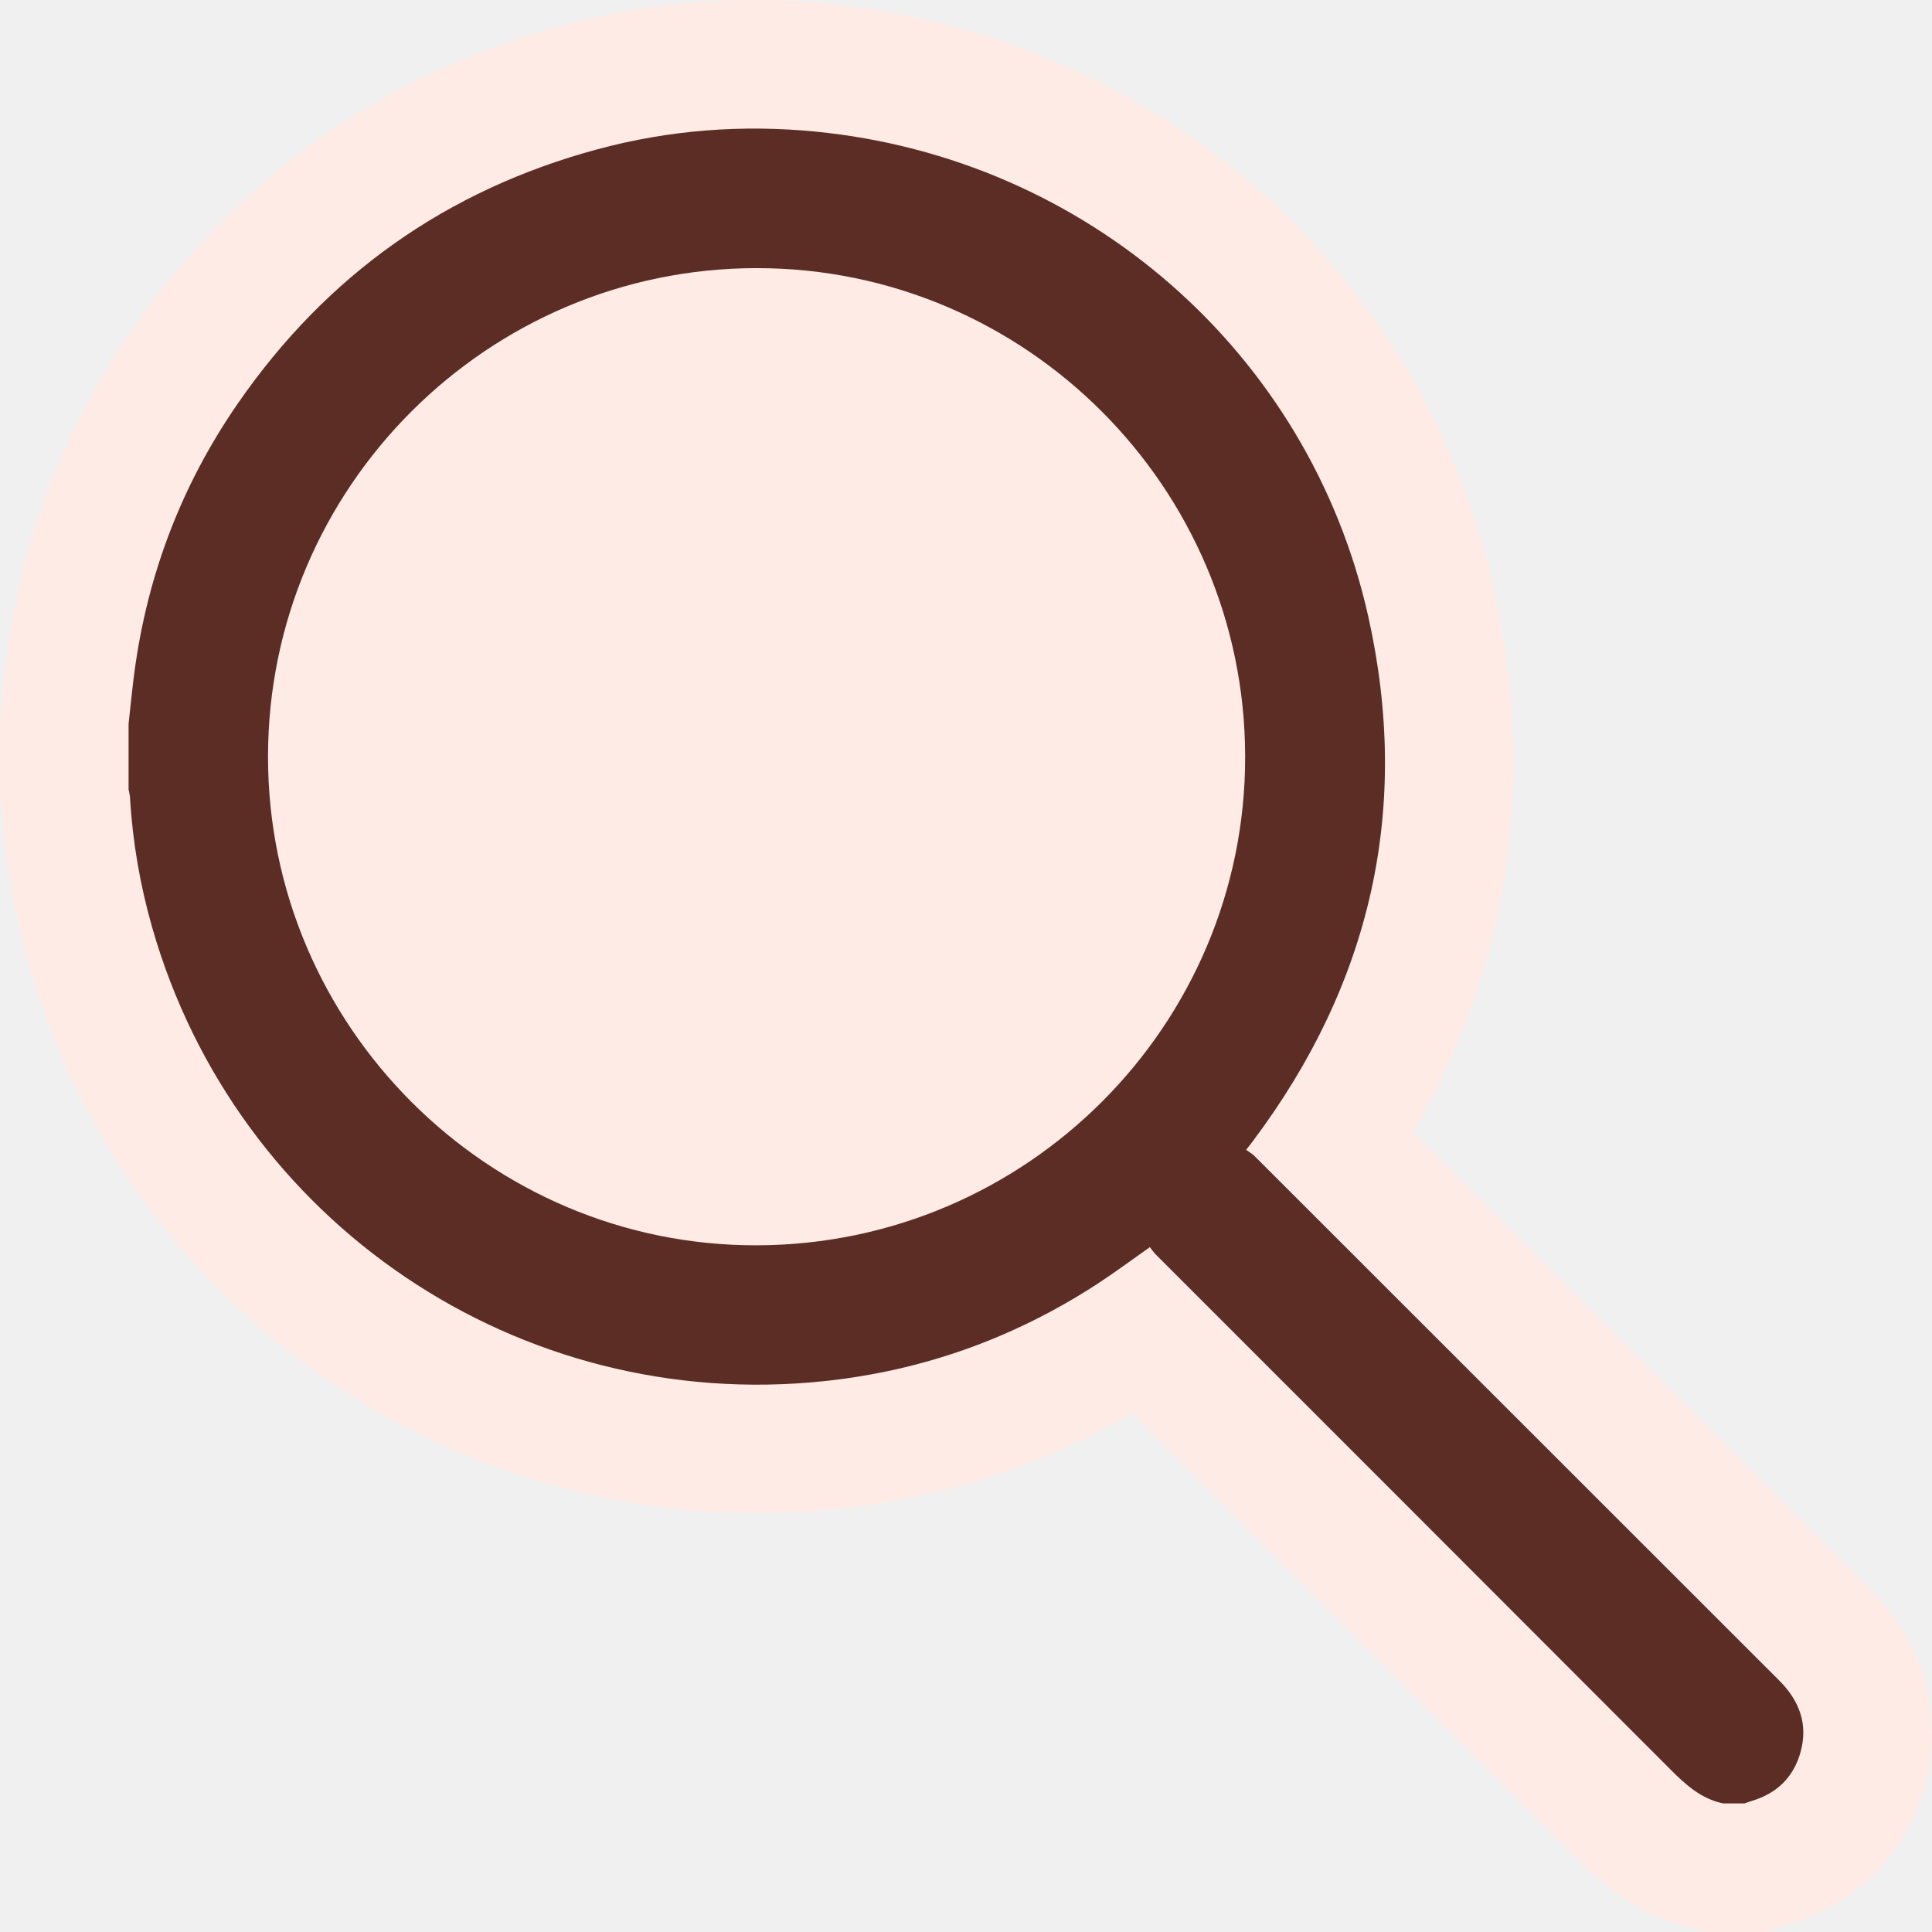
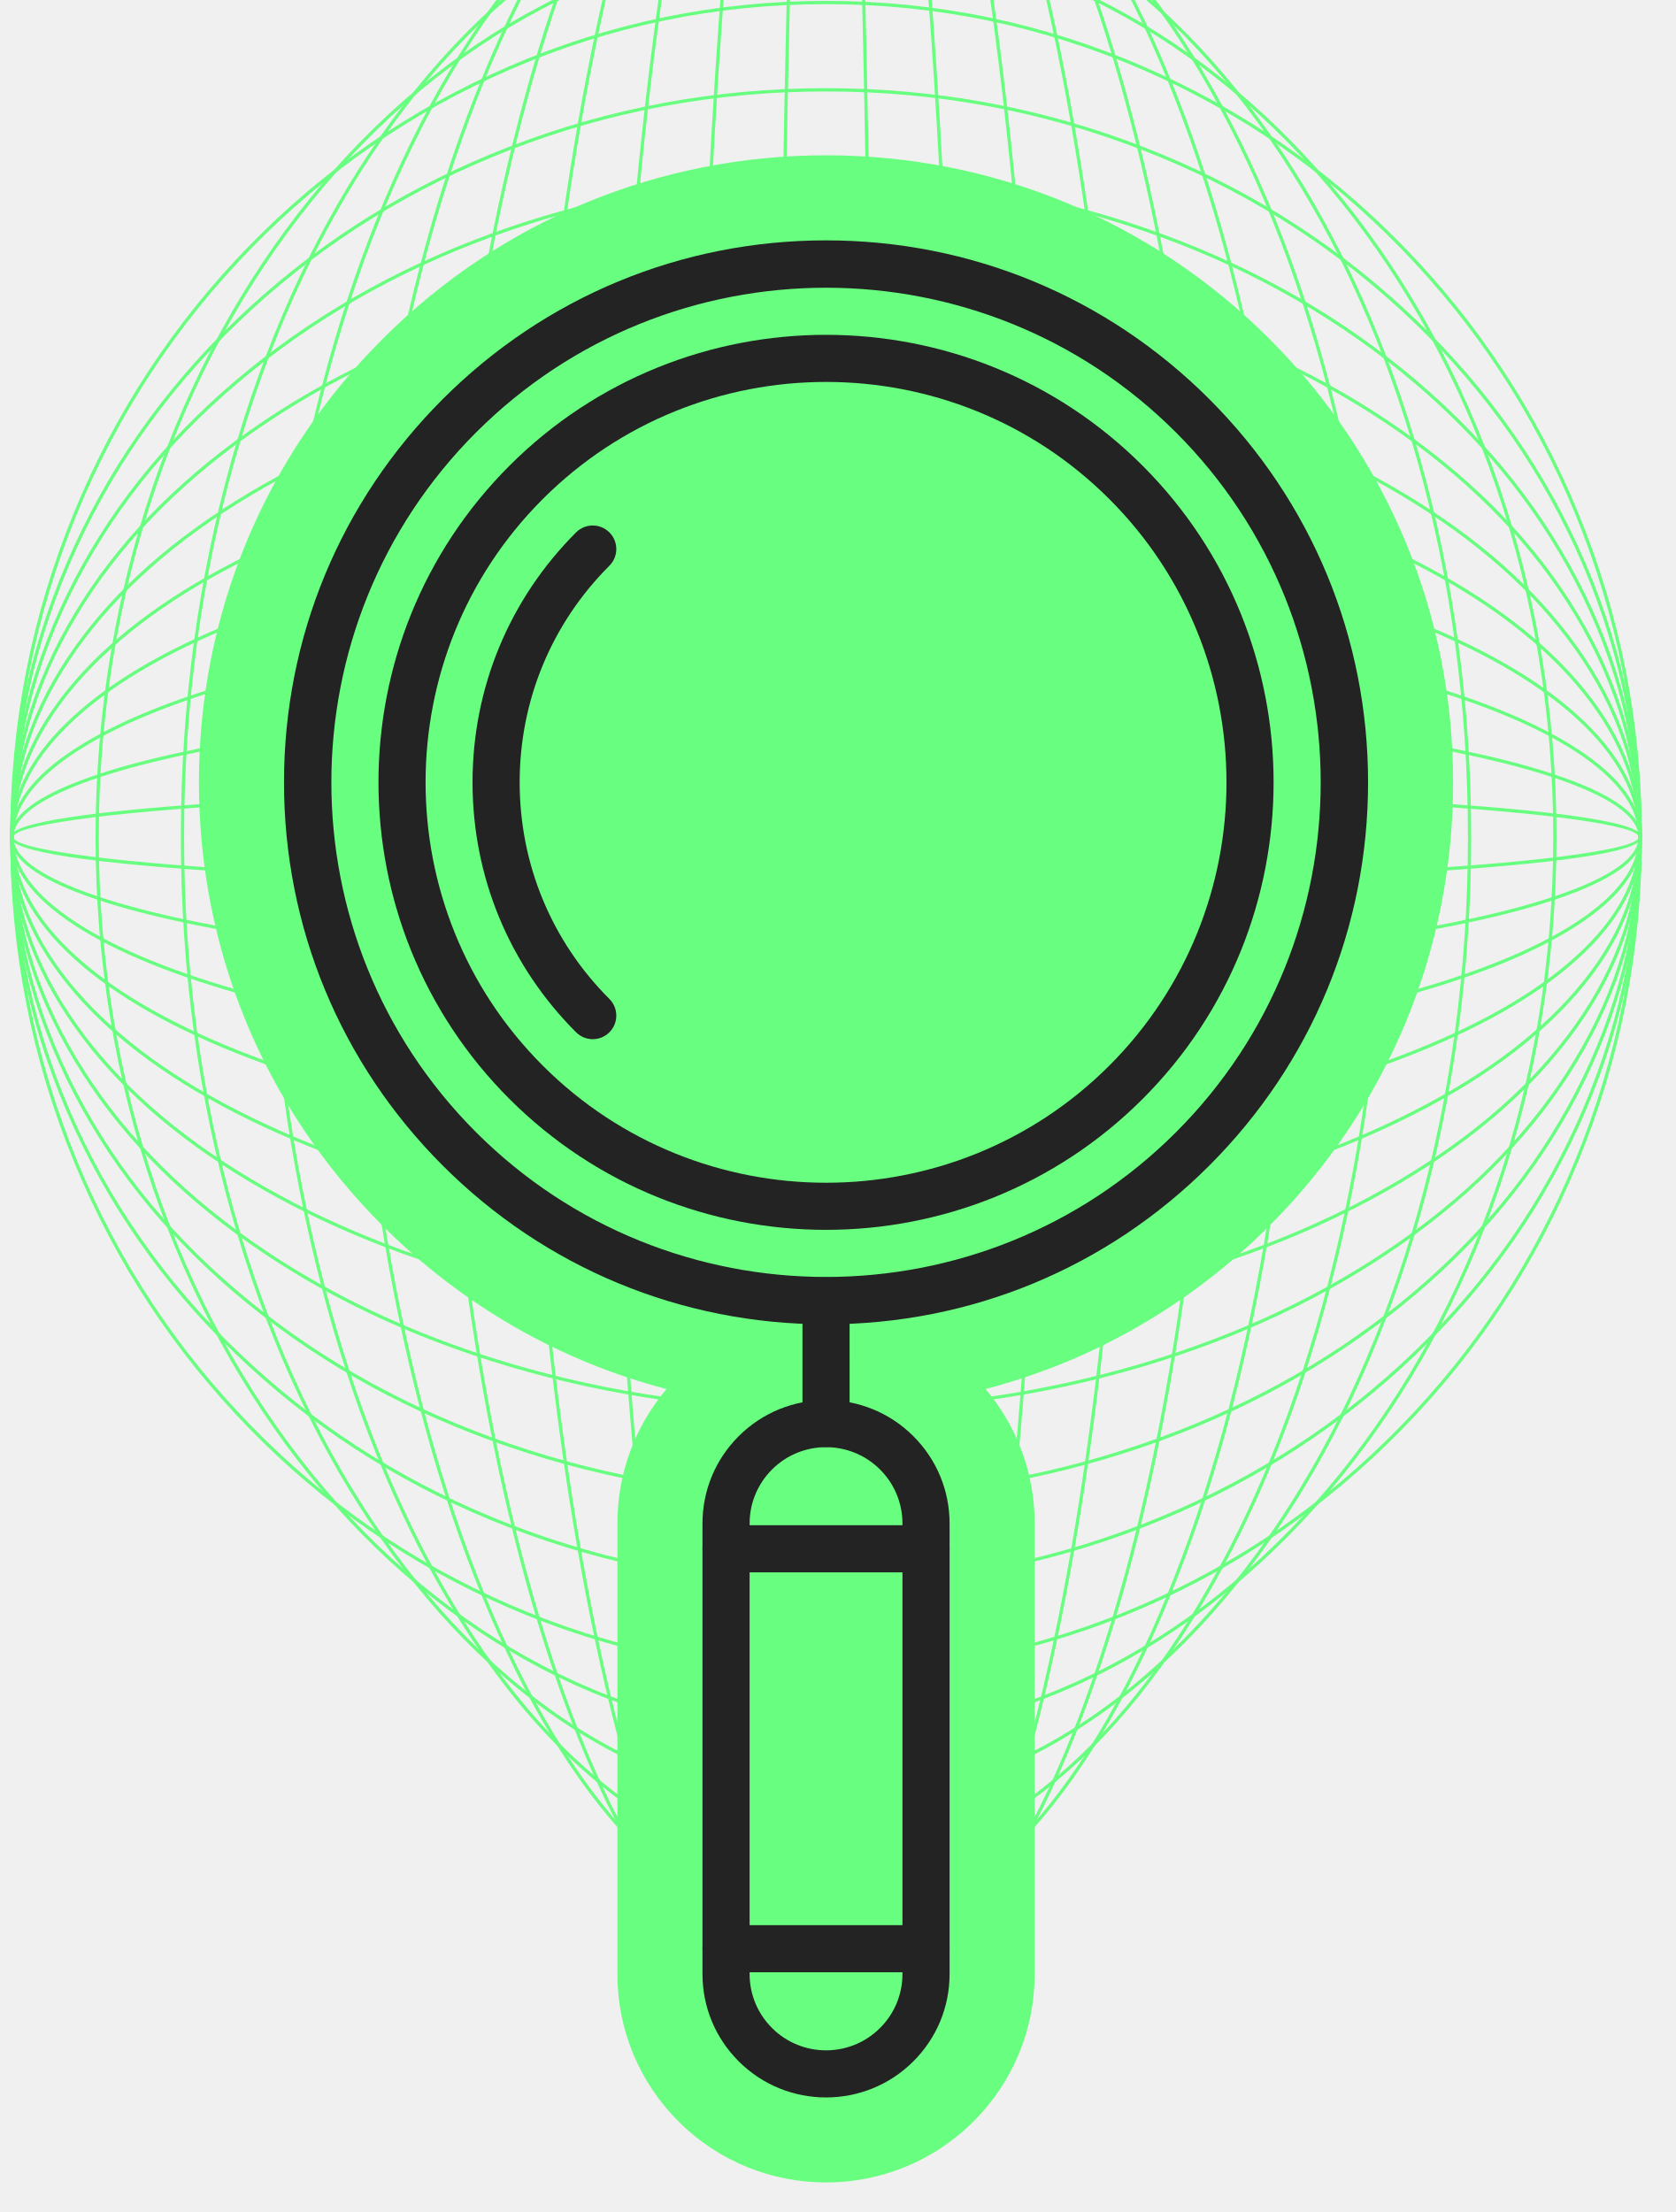
- <svg xmlns="http://www.w3.org/2000/svg" fill="none" version="1.1" width="194.156" height="194.167" viewBox="0 0 194.156 194.167">
+ <svg xmlns="http://www.w3.org/2000/svg" viewBox="44.528 12.89 206.821 273.028" version="1.1" fill="none" style="max-height: 500px" width="206.821" height="273.028">
  <defs>
-     <mask id="master_svg0_0_1203" style="mask-type:alpha" maskUnits="objectBoundingBox">
+     <mask maskUnits="objectBoundingBox" style="mask-type:alpha" id="master_svg0_0_13302">
      <g>
-         <rect x="0" y="0" width="194.156" height="194.167" rx="0" fill="#FFFFFF" fill-opacity="1" />
+         <rect fill-opacity="1" fill="#FFFFFF" rx="0" height="280" width="228" y="12.816" x="33.958" />
      </g>
    </mask>
  </defs>
  <g>
-     <g mask="url(#master_svg0_0_1203)">
+     <g mask="url(#master_svg0_0_13302)">
+       <g transform="matrix(0,1,-1,0,186.4382,-307.4761)">
+         <g>
+           <path style="mix-blend-mode:passthrough" fill-opacity="1" fill="#68FE7F" fill-rule="evenodd" d="M518.793,79.155Q526.906,60.45,526.905,39.963Q526.906,19.477,518.793,0.771Q510.956,-17.298,496.673,-31.232Q482.388,-45.165,463.865,-52.808Q444.69,-60.719,423.691,-60.719Q402.694,-60.719,383.518,-52.808Q364.995,-45.166,350.71,-31.232Q336.424,-17.297,328.589,0.771Q320.477,19.478,320.477,39.963Q320.477,60.448,328.589,79.155Q336.424,97.225,350.71,111.159Q364.995,125.092,383.518,132.735Q402.692,140.646,423.691,140.647Q444.691,140.646,463.865,132.735Q482.39,125.094,496.673,111.159Q510.958,97.225,518.793,79.155ZM518.426,0.93Q526.506,19.559,526.505,39.963Q526.506,60.365,518.426,78.996Q510.623,96.994,496.393,110.873Q482.165,124.752,463.713,132.365Q444.612,140.246,423.691,140.247Q402.771,140.248,383.67,132.365Q365.218,124.752,350.989,110.873Q336.76,96.994,328.956,78.996Q320.877,60.364,320.877,39.963Q320.877,19.562,328.956,0.93Q336.759,-17.066,350.989,-30.945Q365.219,-44.826,383.67,-52.438Q402.773,-60.319,423.691,-60.319Q444.61,-60.319,463.713,-52.438Q482.165,-44.825,496.393,-30.945Q510.621,-17.066,518.426,0.93Z" />
+         </g>
+         <g>
+           <path style="mix-blend-mode:passthrough" fill-opacity="1" fill="#68FE7F" fill-rule="evenodd" d="M508.869,79.148Q516.131,60.441,516.132,39.963Q516.131,19.48,508.869,0.778Q501.853,-17.291,489.063,-31.224Q476.268,-45.161,459.68,-52.804Q442.502,-60.719,423.691,-60.719Q404.881,-60.719,387.704,-52.804Q371.114,-45.161,358.321,-31.224Q345.529,-17.289,338.514,0.778Q331.252,19.483,331.252,39.963Q331.252,60.444,338.514,79.148Q345.529,97.217,358.321,111.151Q371.116,125.089,387.704,132.732Q404.882,140.646,423.691,140.647Q442.501,140.648,459.68,132.732Q476.267,125.089,489.063,111.151Q501.854,97.217,508.869,79.148ZM508.496,0.923Q515.731,19.555,515.731,39.963Q515.731,60.366,508.496,79.003Q501.509,97.002,488.768,110.881Q476.026,124.759,459.512,132.369Q442.413,140.248,423.691,140.247Q404.97,140.248,387.871,132.369Q371.356,124.76,358.615,110.881Q345.875,97.002,338.887,79.003Q331.652,60.369,331.652,39.963Q331.652,19.558,338.887,0.923Q345.874,-17.074,358.615,-30.953Q371.354,-44.831,387.871,-52.441Q404.969,-60.319,423.691,-60.319Q442.415,-60.319,459.512,-52.441Q476.028,-44.831,488.768,-30.953Q501.507,-17.076,508.496,0.923Z" />
+         </g>
+         <g>
+           <path style="mix-blend-mode:passthrough" fill-opacity="1" fill="#68FE7F" fill-rule="evenodd" d="M498.944,79.141Q505.357,60.439,505.357,39.963Q505.357,19.486,498.944,0.786Q492.748,-17.281,481.451,-31.215Q470.149,-45.154,455.494,-52.8Q440.315,-60.719,423.692,-60.719Q407.069,-60.719,391.889,-52.8Q377.233,-45.154,365.932,-31.215Q354.634,-17.28,348.439,0.786Q342.026,19.487,342.026,39.963Q342.026,60.438,348.439,79.141Q354.634,97.207,365.932,111.142Q377.233,125.081,391.889,132.728Q407.068,140.647,423.692,140.647Q440.315,140.647,455.494,132.728Q470.149,125.081,481.451,111.142Q492.749,97.209,498.944,79.141ZM498.565,0.916Q504.957,19.553,504.957,39.963Q504.956,60.373,498.565,79.011Q492.393,97.011,481.141,110.89Q469.891,124.765,455.309,132.373Q440.217,140.247,423.692,140.247Q407.166,140.247,392.074,132.373Q377.491,124.765,366.242,110.89Q354.989,97.01,348.818,79.011Q342.426,60.372,342.426,39.963Q342.426,19.553,348.818,0.916Q354.99,-17.083,366.242,-30.963Q377.491,-44.838,392.074,-52.445Q407.166,-60.319,423.692,-60.319Q440.217,-60.319,455.309,-52.445Q469.891,-44.838,481.141,-30.963Q492.393,-17.085,498.565,0.916Z" />
+         </g>
+         <g>
+           <path style="mix-blend-mode:passthrough" fill-opacity="1" fill="#68FE7F" fill-rule="evenodd" d="M489.019,79.133Q494.583,60.434,494.583,39.963Q494.582,19.491,489.019,0.794Q483.645,-17.269,473.841,-31.204Q464.032,-45.146,451.31,-52.794Q438.128,-60.719,423.69,-60.719Q409.253,-60.719,396.071,-52.794Q383.348,-45.145,373.54,-31.204Q363.737,-17.27,358.362,0.794Q352.798,19.49,352.798,39.963Q352.798,60.435,358.362,79.133Q363.737,97.197,373.54,111.131Q383.348,125.073,396.071,132.722Q409.252,140.647,423.69,140.647Q438.13,140.647,451.31,132.722Q464.033,125.072,473.841,111.131Q483.645,97.196,489.019,79.133ZM488.636,0.908Q494.182,19.55,494.183,39.963Q494.182,60.376,488.636,79.019Q483.28,97.02,473.514,110.901Q463.755,124.773,451.104,132.379Q438.018,140.247,423.69,140.247Q409.363,140.248,396.277,132.379Q383.626,124.773,373.867,110.901Q364.101,97.02,358.745,79.019Q353.198,60.377,353.198,39.963Q353.198,19.549,358.745,0.908Q364.102,-17.093,373.867,-30.974Q383.627,-44.846,396.277,-52.451Q409.364,-60.319,423.69,-60.319Q438.017,-60.319,451.104,-52.451Q463.754,-44.846,473.514,-30.974Q483.28,-17.093,488.636,0.908Z" />
+         </g>
+         <g>
+           <path style="mix-blend-mode:passthrough" fill-opacity="1" fill="#68FE7F" fill-rule="evenodd" d="M479.094,79.125Q483.808,60.43,483.809,39.963Q483.809,19.496,479.094,0.802Q474.54,-17.258,466.231,-31.191Q457.917,-45.134,447.129,-52.786Q435.945,-60.719,423.691,-60.719Q411.438,-60.719,400.253,-52.786Q389.466,-45.134,381.151,-31.191Q372.843,-17.259,368.288,0.802Q363.573,19.495,363.573,39.963Q363.573,60.43,368.288,79.125Q372.843,97.186,381.151,111.118Q389.466,125.062,400.253,132.713Q411.438,140.647,423.691,140.647Q435.945,140.647,447.129,132.713Q457.916,125.062,466.231,111.118Q474.54,97.185,479.094,79.125ZM478.707,0.9Q483.409,19.547,483.409,39.963Q483.409,60.38,478.707,79.027Q474.166,97.031,465.888,110.913Q457.616,124.785,446.898,132.387Q435.817,140.247,423.691,140.247Q411.565,140.247,400.484,132.387Q389.766,124.784,381.495,110.913Q373.217,97.031,368.676,79.027Q363.973,60.381,363.973,39.963Q363.973,19.545,368.676,0.9Q373.217,-17.104,381.495,-30.986Q389.766,-44.857,400.484,-52.46Q411.565,-60.319,423.691,-60.319Q435.818,-60.319,446.898,-52.46Q457.617,-44.857,465.888,-30.986Q474.166,-17.103,478.707,0.9Z" />
+         </g>
+         <g>
+           <path style="mix-blend-mode:passthrough" fill-opacity="1" fill="#68FE7F" fill-rule="evenodd" d="M469.169,79.116Q473.035,60.426,473.035,39.963Q473.035,19.502,469.169,0.81Q465.434,-17.244,458.621,-31.177Q451.802,-45.12,442.951,-52.774Q433.764,-60.719,423.691,-60.719Q413.618,-60.719,404.431,-52.774Q395.581,-45.12,388.762,-31.177Q381.949,-17.247,378.214,0.81Q374.348,19.499,374.347,39.963Q374.347,60.427,378.214,79.116Q381.949,97.173,388.762,111.104Q395.581,125.048,404.431,132.702Q413.619,140.647,423.691,140.647Q433.764,140.647,442.951,132.702Q451.802,125.048,458.621,111.104Q465.434,97.172,469.169,79.116ZM468.777,0.891Q472.634,19.541,472.635,39.963Q472.634,60.384,468.777,79.035Q465.053,97.04,458.261,110.928Q451.478,124.799,442.689,132.399Q433.615,140.247,423.691,140.247Q413.768,140.247,404.693,132.399Q395.904,124.799,389.121,110.928Q382.33,97.042,378.605,79.035Q374.747,60.386,374.747,39.963Q374.747,19.54,378.605,0.891Q382.331,-17.116,389.121,-31.001Q395.905,-44.871,404.693,-52.471Q413.767,-60.319,423.691,-60.319Q433.615,-60.319,442.689,-52.471Q451.478,-44.871,458.261,-31.001Q465.053,-17.114,468.777,0.891Z" />
+         </g>
+         <g>
+           <path style="mix-blend-mode:passthrough" fill-opacity="1" fill="#68FE7F" fill-rule="evenodd" d="M459.243,79.108Q462.261,60.425,462.26,39.963Q462.261,19.502,459.243,0.819Q456.326,-17.235,451.009,-31.16Q445.685,-45.102,438.774,-52.757Q431.586,-60.719,423.691,-60.719Q415.797,-60.719,408.608,-52.757Q401.698,-45.102,396.374,-31.16Q391.056,-17.234,388.14,0.819Q385.122,19.504,385.122,39.963Q385.122,60.422,388.14,79.108Q391.056,97.159,396.374,111.087Q401.697,125.03,408.608,132.684Q415.797,140.647,423.691,140.647Q431.586,140.647,438.774,132.684Q445.685,125.029,451.009,111.087Q456.326,97.161,459.243,79.108ZM458.848,0.883Q461.861,19.534,461.86,39.963Q461.861,60.392,458.848,79.044Q455.938,97.056,450.635,110.944Q445.338,124.816,438.478,132.416Q431.408,140.247,423.691,140.247Q415.974,140.247,408.905,132.416Q402.044,124.816,396.747,110.944Q391.444,97.056,388.535,79.044Q385.522,60.39,385.522,39.963Q385.522,19.536,388.535,0.883Q391.444,-17.129,396.747,-31.017Q402.045,-44.889,408.905,-52.489Q415.974,-60.319,423.691,-60.319Q431.408,-60.319,438.478,-52.489Q445.338,-44.889,450.635,-31.017Q455.938,-17.131,458.848,0.883Z" />
+         </g>
+         <g>
+           <path style="mix-blend-mode:passthrough" fill-opacity="1" fill="#68FE7F" fill-rule="evenodd" d="M449.316,79.099Q451.486,60.417,451.486,39.963Q451.486,19.509,449.316,0.828Q447.22,-17.219,443.397,-31.142Q439.569,-45.078,434.6,-52.732Q429.414,-60.719,423.691,-60.719Q417.969,-60.719,412.782,-52.732Q407.814,-45.079,403.986,-31.142Q400.163,-17.22,398.066,0.828Q395.897,19.509,395.897,39.963Q395.897,60.419,398.066,79.099Q400.163,97.148,403.986,111.069Q407.814,125.007,412.782,132.659Q417.969,140.648,423.691,140.647Q429.414,140.647,434.6,132.659Q439.569,125.006,443.397,111.069Q447.22,97.148,449.316,79.099ZM448.919,0.874Q451.086,19.532,451.086,39.963Q451.086,60.395,448.919,79.053Q446.826,97.071,443.011,110.963Q439.2,124.84,434.265,132.441Q429.197,140.247,423.691,140.247Q418.186,140.248,413.118,132.441Q408.183,124.84,404.372,110.963Q400.557,97.071,398.464,79.053Q396.297,60.395,396.297,39.963Q396.297,19.532,398.464,0.874Q400.557,-17.143,404.372,-31.036Q408.183,-44.913,413.118,-52.514Q418.186,-60.319,423.691,-60.319Q429.197,-60.319,434.265,-52.514Q439.2,-44.913,443.011,-31.036Q446.826,-17.142,448.919,0.874Z" />
+         </g>
+         <g>
+           <path style="mix-blend-mode:passthrough" fill-opacity="1" fill="#68FE7F" fill-rule="evenodd" d="M439.39,79.09Q440.712,60.413,440.712,39.963Q440.712,19.513,439.39,0.837Q438.112,-17.204,435.783,-31.122Q433.451,-45.049,430.425,-52.696Q427.25,-60.719,423.692,-60.719Q420.134,-60.719,416.959,-52.696Q413.933,-45.05,411.601,-31.122Q409.271,-17.205,407.994,0.837Q406.672,19.513,406.672,39.963Q406.672,60.414,407.994,79.09Q409.272,97.132,411.601,111.049Q413.933,124.977,416.959,132.624Q420.134,140.647,423.692,140.647Q427.25,140.647,430.425,132.624Q433.451,124.977,435.783,111.049Q438.112,97.132,439.39,79.09ZM438.991,0.865Q440.312,19.528,440.312,39.963Q440.312,60.4,438.991,79.062Q437.715,97.085,435.388,110.983Q433.064,124.869,430.053,132.477Q426.978,140.247,423.692,140.247Q420.406,140.247,417.331,132.477Q414.32,124.869,411.996,110.983Q409.669,97.085,408.393,79.062Q407.072,60.4,407.072,39.963Q407.072,19.527,408.393,0.865Q409.669,-17.158,411.996,-31.056Q414.32,-44.942,417.331,-52.549Q420.406,-60.319,423.692,-60.319Q426.978,-60.319,430.053,-52.549Q433.064,-44.941,435.388,-31.056Q437.715,-17.156,438.991,0.865Z" />
+         </g>
+         <g>
+           <path style="mix-blend-mode:passthrough" fill-opacity="1" fill="#68FE7F" fill-rule="evenodd" d="M428.166,111.028Q429.937,81.591,429.937,39.963Q429.937,-1.665,428.166,-31.101Q426.384,-60.719,423.691,-60.719Q420.998,-60.719,419.216,-31.101Q417.445,-1.665,417.445,39.963Q417.445,81.591,419.216,111.028Q420.998,140.648,423.691,140.647Q426.384,140.647,428.166,111.028ZM427.766,-31.077Q429.537,-1.652,429.537,39.963Q429.537,81.579,427.766,111.004Q426.93,124.903,425.846,132.522Q424.747,140.247,423.691,140.247Q422.634,140.247,421.535,132.522Q420.451,124.903,419.615,111.004Q417.845,81.579,417.845,39.963Q417.845,-1.653,419.615,-31.077Q420.451,-44.976,421.535,-52.594Q422.634,-60.319,423.691,-60.319Q424.747,-60.319,425.846,-52.594Q426.93,-44.975,427.766,-31.077Z" />
+         </g>
+         <g>
+           <ellipse style="mix-blend-mode:passthrough" stroke-linecap="ROUND" stroke-width="0.4" fill="none" stroke="#68FE7F" stroke-opacity="1" fill-opacity="0" ry="89.954" rx="111.205" cy="39.964" cx="423.693" />
+         </g>
+         <g>
+           <ellipse style="mix-blend-mode:passthrough" stroke-linecap="ROUND" stroke-width="0.4" fill="none" stroke="#68FE7F" stroke-opacity="1" fill-opacity="0" ry="79.425" rx="119.396" cy="39.965" cx="423.691" />
+         </g>
+         <g>
+           <path style="mix-blend-mode:passthrough" fill-opacity="1" fill="#68FE7F" fill-rule="evenodd" d="M541.409,66.905Q551.477,54.051,551.477,39.965Q551.477,25.879,541.409,13.024Q531.7,0.628,514.004,-8.928Q496.321,-18.477,473.398,-23.712Q449.671,-29.132,423.691,-29.132Q397.711,-29.132,373.984,-23.712Q351.061,-18.477,333.379,-8.928Q315.683,0.627,305.973,13.024Q295.904,25.879,295.905,39.965Q295.904,54.051,305.973,66.905Q315.684,79.302,333.379,88.857Q351.06,98.406,373.984,103.64Q397.71,109.06,423.691,109.059Q449.671,109.06,473.398,103.64Q496.321,98.404,514.004,88.857Q531.7,79.301,541.409,66.905ZM541.094,13.271Q551.077,26.017,551.077,39.965Q551.077,53.913,541.094,66.659Q531.435,78.989,513.813,88.505Q496.179,98.027,473.309,103.25Q449.625,108.66,423.691,108.659Q397.756,108.66,374.073,103.25Q351.203,98.027,333.569,88.505Q315.947,78.989,306.288,66.659Q296.304,53.913,296.305,39.965Q296.304,26.017,306.288,13.271Q315.947,0.939,333.569,-8.576Q351.202,-18.099,374.073,-23.323Q397.756,-28.732,423.691,-28.732Q449.625,-28.732,473.309,-23.323Q496.179,-18.099,513.813,-8.576Q531.437,0.94,541.094,13.271Z" />
+         </g>
+         <g>
+           <path style="mix-blend-mode:passthrough" fill-opacity="1" fill="#68FE7F" fill-rule="evenodd" d="M548.943,62.825Q559.672,51.922,559.671,39.966Q559.67,28.009,548.943,17.105Q538.61,6.603,519.781,-1.491Q500.968,-9.578,476.579,-14.012Q451.335,-18.602,423.692,-18.602Q396.05,-18.602,370.804,-14.012Q346.416,-9.578,327.602,-1.491Q308.774,6.603,298.44,17.105Q287.712,28.008,287.712,39.966Q287.712,51.922,298.44,62.825Q308.773,73.326,327.602,81.421Q346.415,89.508,370.804,93.942Q396.051,98.532,423.692,98.532Q451.333,98.532,476.579,93.942Q500.968,89.508,519.781,81.421Q538.61,73.326,548.943,62.825ZM548.658,17.386Q559.27,28.172,559.271,39.966Q559.27,51.758,548.658,62.544Q538.381,72.989,519.623,81.053Q500.852,89.123,476.507,93.549Q451.297,98.131,423.692,98.132Q396.086,98.132,370.876,93.549Q346.531,89.123,327.76,81.053Q309.003,72.99,298.725,62.544Q288.112,51.758,288.112,39.966Q288.112,28.172,298.725,17.386Q309.004,6.939,327.76,-1.123Q346.532,-9.193,370.876,-13.619Q396.085,-18.202,423.692,-18.202Q451.297,-18.202,476.507,-13.619Q500.852,-9.193,519.623,-1.123Q538.381,6.94,548.658,17.386Z" />
+         </g>
+         <g>
+           <path style="mix-blend-mode:passthrough" fill-opacity="1" fill="#68FE7F" fill-rule="evenodd" d="M556.472,58.742Q567.864,49.793,567.862,39.964Q567.863,30.135,556.472,21.186Q545.518,12.58,525.557,5.948Q505.614,-0.679,479.759,-4.313Q452.997,-8.074,423.692,-8.074Q394.389,-8.074,367.625,-4.313Q341.771,-0.679,321.827,5.948Q301.867,12.58,290.912,21.186Q279.522,30.134,279.522,39.964Q279.522,49.794,290.912,58.742Q301.867,67.348,321.827,73.981Q341.766,80.607,367.625,84.242Q394.385,88.003,423.692,88.003Q453.001,88.003,479.759,84.242Q505.62,80.606,525.557,73.981Q545.518,67.347,556.472,58.742ZM556.225,21.5Q567.463,30.329,567.462,39.964Q567.464,49.598,556.225,58.427Q545.326,66.99,525.431,73.601Q505.528,80.216,479.704,83.846Q452.972,87.603,423.692,87.603Q394.413,87.603,367.68,83.846Q341.858,80.216,321.953,73.601Q302.059,66.991,291.159,58.427Q279.922,49.599,279.922,39.964Q279.922,30.328,291.159,21.5Q302.06,12.937,321.953,6.327Q341.862,-0.288,367.68,-3.917Q394.416,-7.674,423.692,-7.674Q452.968,-7.674,479.704,-3.917Q505.522,-0.288,525.431,6.327Q545.326,12.938,556.225,21.5Z" />
+         </g>
+         <g>
+           <ellipse style="mix-blend-mode:passthrough" stroke-linecap="ROUND" stroke-width="0.4" fill="none" stroke="#68FE7F" stroke-opacity="1" fill-opacity="0" ry="37.309" rx="152.161" cy="39.966" cx="423.691" />
+         </g>
+         <g>
+           <ellipse style="mix-blend-mode:passthrough" stroke-linecap="ROUND" stroke-width="0.4" fill="none" stroke="#68FE7F" stroke-opacity="1" fill-opacity="0" ry="26.781" rx="160.352" cy="39.964" cx="423.693" />
+         </g>
+         <g>
+           <path style="mix-blend-mode:passthrough" fill-opacity="1" fill="#68FE7F" fill-rule="evenodd" d="M358.078,55.137Q389.394,56.414,423.691,56.414Q456.683,56.414,476.101,51.329Q484.698,49.078,489.25,46.097Q493.704,43.181,493.704,39.963Q493.704,36.744,489.25,33.828Q484.697,30.848,476.101,28.596Q456.683,23.511,423.691,23.511Q389.398,23.511,358.078,24.788Q327.827,26.022,304.494,28.272Q281.154,30.522,268.348,33.442Q254.948,36.497,254.948,39.963Q254.948,43.429,268.348,46.484Q281.154,49.403,304.494,51.653Q327.826,53.903,358.078,55.137ZM476,50.942Q456.633,56.014,423.691,56.014Q389.402,56.014,358.095,54.737Q327.852,53.504,304.532,51.255Q281.218,49.008,268.437,46.094Q255.348,43.11,255.348,39.963Q255.348,36.816,268.437,33.832Q281.218,30.918,304.532,28.67Q327.854,26.421,358.095,25.188Q389.406,23.911,423.691,23.911Q456.631,23.911,476,28.983Q484.533,31.218,489.031,34.163Q493.304,36.96,493.304,39.963Q493.304,42.965,489.031,45.763Q484.532,48.707,476,50.942Z" />
+         </g>
+         <g>
+           <path style="mix-blend-mode:passthrough" fill-opacity="1" fill="#68FE7F" fill-rule="evenodd" d="M298.715,44.211Q350.476,45.887,423.691,45.887Q458.267,45.887,478.613,44.098Q497.097,42.473,497.097,39.965Q497.097,37.456,478.613,35.831Q458.267,34.042,423.691,34.042Q350.482,34.042,298.715,35.718Q246.757,37.4,246.757,39.964Q246.757,42.528,298.715,44.211ZM478.578,43.7Q458.249,45.487,423.691,45.487Q350.482,45.487,298.728,43.811Q274.27,43.019,260.861,41.992Q254.07,41.472,250.579,40.92Q247.157,40.378,247.157,39.964Q247.157,39.549,250.579,39.008Q254.07,38.456,260.861,37.936Q274.272,36.909,298.728,36.118Q350.49,34.442,423.691,34.442Q458.251,34.442,478.578,36.229Q487.546,37.018,492.278,38.059Q496.697,39.03,496.697,39.965Q496.697,40.899,492.278,41.871Q487.546,42.911,478.578,43.7Z" />
+         </g>
+       </g>
+     </g>
+     <g transform="matrix(0.7071068,-0.7071068,0.7071068,0.7071068,-103.5728,42.90126)">
      <g>
-         <path d="M0.216,70.062C0.321,69.074,0.429,68.052,0.553,67.009C2.016,54.67,6.296,43.294,13.275,33.198C23.97,17.727,38.578,7.406,56.694,2.523C62.905,0.849,69.329,0,75.789,0C78.239,0,80.737,0.123,83.213,0.365C116.08,3.576,142.967,27.187,150.117,59.116C152.674,70.534,152.769,81.734,150.4,92.405C148.764,99.778,145.94,106.94,141.974,113.799C147.442,119.263,152.909,124.729,158.376,130.195C168.227,140.043,178.078,149.892,187.932,159.737C193.465,165.264,195.434,172.577,193.335,179.8C191.425,186.37,186.54,191.291,179.92,193.323C179.92,193.323,179.622,193.428,179.499,193.471C179.499,193.471,177.465,194.167,177.465,194.167C177.465,194.167,171.851,194.167,171.851,194.167C171.851,194.167,170.552,193.897,170.552,193.897C164.376,192.614,160.578,188.808,158.753,186.979C146.595,174.795,134.218,162.417,122.248,150.446C119.439,147.636,116.63,144.827,113.821,142.018C104.677,147.302,94.736,150.539,84.212,151.653C81.519,151.938,78.786,152.083,76.091,152.083C67.783,152.083,59.59,150.739,51.741,148.089C44.052,145.493,36.862,141.702,30.368,136.822C16.999,126.776,7.491,112.926,2.872,96.77C1.461,91.834,0.568,86.763,0.215,81.684C0.213,81.676,0,80.509,0,80.509C0,80.509,0,72.062,0,72.062C0,72.062,0.169,70.496,0.216,70.062Z" fill="#FFEBE6" fill-opacity="1" style="mix-blend-mode:passthrough" />
+         <path style="mix-blend-mode:passthrough" fill-opacity="1" fill="#68FE7F" fill-rule="evenodd" d="M129.75,146.474C150.423,146.474,169.859,154.525,184.477,169.143C199.095,183.761,207.146,203.197,207.146,223.87C207.146,244.543,199.095,263.979,184.477,278.597C169.859,293.215,150.423,301.266,129.75,301.266C115.81,301.266,102.433,297.606,90.716,290.74C90.215,296.785,87.618,302.409,83.277,306.756L81.054,308.979L46.181,343.852L46.157,343.876L46.133,343.9L43.947,346.086C39.081,350.945,32.621,353.619,25.752,353.619C11.552,353.619,0,342.072,0,327.879C-0.006,321.012,2.667,314.544,7.528,309.678L9.744,307.462L44.647,272.559L46.857,270.349C51.206,266.005,56.83,263.407,62.88,262.905C56.014,251.188,52.353,237.81,52.353,223.87C52.353,203.197,60.404,183.761,75.022,169.143C89.641,154.525,109.076,146.474,129.75,146.474Z" />
      </g>
      <g>
-         <path d="M173.178,181.245C170.983,180.789,169.429,179.385,167.899,177.852C150.663,160.578,133.401,143.33,116.15,126.071C115.918,125.839,115.737,125.558,115.562,125.338C113.714,126.636,112.028,127.897,110.267,129.043C101.909,134.477,92.758,137.755,82.852,138.803C52.157,142.052,23.777,122.883,15.296,93.218C14.073,88.943,13.323,84.581,13.064,80.138C13.048,79.87,12.97,79.605,12.921,79.338C12.921,79.338,12.921,72.763,12.921,72.763C13.075,71.352,13.217,69.94,13.384,68.53C14.593,58.339,18.073,48.98,23.904,40.546C32.828,27.636,44.894,19.087,60.057,14.999C67.233,13.065,74.549,12.501,81.956,13.225C109.138,15.881,131.56,35.381,137.508,61.939C141.827,81.227,137.791,98.85,125.926,114.668C125.746,114.908,125.561,115.145,125.24,115.563C125.522,115.768,125.842,115.944,126.09,116.192C143.662,133.752,161.225,151.32,178.799,168.878C180.867,170.943,181.757,173.335,180.926,176.193C180.208,178.666,178.536,180.249,176.068,180.989C175.814,181.065,175.566,181.159,175.315,181.245C175.315,181.245,173.178,181.245,173.178,181.245C173.178,181.245,173.178,181.245,173.178,181.245ZM125.139,76.014C125.1,48.956,103.046,26.924,76.022,26.947C48.973,26.969,26.943,49.003,26.936,76.043C26.928,103.101,49.087,125.239,76.093,125.154C103.183,125.07,125.178,103.032,125.139,76.014Z" fill="#5C2D25" fill-opacity="1" style="mix-blend-mode:passthrough" />
+         <g>
+           <path style="mix-blend-mode:passthrough" fill-opacity="1" fill="#232323" d="M25.752,343.12C25.751,343.12,25.739,343.12,25.738,343.12C17.337,343.12,10.5,336.283,10.5,327.879C10.496,323.809,12.079,319.979,14.957,317.098C14.957,317.098,54.282,277.773,54.282,277.773C57.161,274.898,60.986,273.315,65.053,273.315C73.468,273.315,80.305,280.152,80.305,288.556C80.308,292.625,78.725,296.455,75.847,299.337C75.847,299.337,36.523,338.661,36.523,338.661C33.644,341.537,29.819,343.12,25.752,343.12C25.752,343.12,25.752,343.12,25.752,343.12ZM65.064,279.132C62.538,279.132,60.173,280.111,58.394,281.888C58.394,281.888,19.072,321.21,19.072,321.21C17.294,322.99,16.315,325.358,16.317,327.876C16.317,333.075,20.544,337.302,25.741,337.302C25.741,337.302,25.752,337.302,25.752,337.302C28.266,337.302,30.631,336.324,32.411,334.546C32.411,334.546,71.733,295.225,71.733,295.225C73.511,293.444,74.49,291.076,74.487,288.558C74.487,283.359,70.26,279.132,65.064,279.132C65.064,279.132,65.064,279.132,65.064,279.132Z" />
+         </g>
+         <g>
+           <path style="mix-blend-mode:passthrough" fill-opacity="1" fill="#232323" d="M73.789,282.739C73.045,282.739,72.301,282.455,71.733,281.887C70.597,280.751,70.597,278.909,71.733,277.773C71.733,277.773,82.436,267.07,82.436,267.07C83.572,265.934,85.414,265.934,86.549,267.07C87.685,268.206,87.685,270.047,86.549,271.183C86.549,271.183,75.846,281.887,75.846,281.887C75.278,282.455,74.534,282.739,73.789,282.739C73.789,282.739,73.789,282.739,73.789,282.739Z" />
+         </g>
+         <g>
+           <path style="mix-blend-mode:passthrough" fill-opacity="1" fill="#232323" d="M71.579,302.4C70.835,302.4,70.09,302.116,69.522,301.548C69.522,301.548,52.071,284.097,52.071,284.097C50.935,282.961,50.935,281.12,52.071,279.984C53.207,278.848,55.049,278.848,56.184,279.984C56.184,279.984,73.636,297.435,73.636,297.435C74.772,298.571,74.772,300.413,73.636,301.548C73.068,302.116,72.323,302.4,71.579,302.4C71.579,302.4,71.579,302.4,71.579,302.4Z" />
+         </g>
+         <g>
+           <path style="mix-blend-mode:passthrough" fill-opacity="1" fill="#232323" d="M36.677,337.303C35.932,337.303,35.188,337.019,34.62,336.451C34.62,336.451,17.169,318.999,17.169,318.999C16.033,317.864,16.033,316.022,17.169,314.886C18.305,313.75,20.146,313.75,21.282,314.886C21.282,314.886,38.733,332.337,38.733,332.337C39.869,333.473,39.869,335.315,38.733,336.451C38.165,337.019,37.421,337.303,36.677,337.303C36.677,337.303,36.677,337.303,36.677,337.303Z" />
+         </g>
+         <g>
+           <path style="mix-blend-mode:passthrough" fill-opacity="1" fill="#232323" d="M129.749,156.974C147.618,156.974,164.417,163.932,177.052,176.567C189.687,189.202,196.645,206.002,196.645,223.87C196.645,241.739,189.687,258.538,177.052,271.173C164.417,283.808,147.618,290.766,129.749,290.766C111.881,290.766,95.082,283.808,82.447,271.173C69.812,258.538,62.853,241.739,62.853,223.87C62.853,206.002,69.812,189.202,82.447,176.567C95.082,163.932,111.881,156.974,129.749,156.974C129.749,156.974,129.749,156.974,129.749,156.974ZM129.749,284.949C163.428,284.949,190.828,257.549,190.828,223.87C190.828,190.191,163.428,162.791,129.749,162.791C96.07,162.791,68.67,190.191,68.67,223.87C68.67,257.549,96.07,284.949,129.749,284.949C129.749,284.949,129.749,284.949,129.749,284.949Z" />
+         </g>
+         <g>
+           <path style="mix-blend-mode:passthrough" fill-opacity="1" fill="#232323" d="M129.749,168.608C160.221,168.608,185.012,193.399,185.012,223.87C185.012,254.342,160.221,279.132,129.749,279.132C99.278,279.132,74.488,254.342,74.488,223.87C74.488,193.399,99.278,168.608,129.749,168.608C129.749,168.608,129.749,168.608,129.749,168.608ZM129.749,273.315C157.014,273.315,179.195,251.134,179.195,223.87C179.195,196.606,157.014,174.425,129.749,174.425C102.485,174.425,80.305,196.606,80.305,223.87C80.305,251.134,102.485,273.315,129.749,273.315C129.749,273.315,129.749,273.315,129.749,273.315Z" />
+         </g>
+         <g>
+           <path style="mix-blend-mode:passthrough" fill-opacity="1" fill="#232323" d="M89.03,226.779C87.424,226.779,86.122,225.476,86.122,223.87C86.122,212.217,90.66,201.261,98.9,193.021C107.14,184.78,118.096,180.242,129.75,180.242C131.356,180.242,132.658,181.544,132.658,183.151C132.658,184.757,131.356,186.059,129.75,186.059C119.65,186.059,110.155,189.992,103.013,197.134C95.872,204.275,91.939,213.77,91.939,223.87C91.939,225.476,90.636,226.779,89.03,226.779C89.03,226.779,89.03,226.779,89.03,226.779Z" />
+         </g>
      </g>
    </g>
  </g>
</svg>
